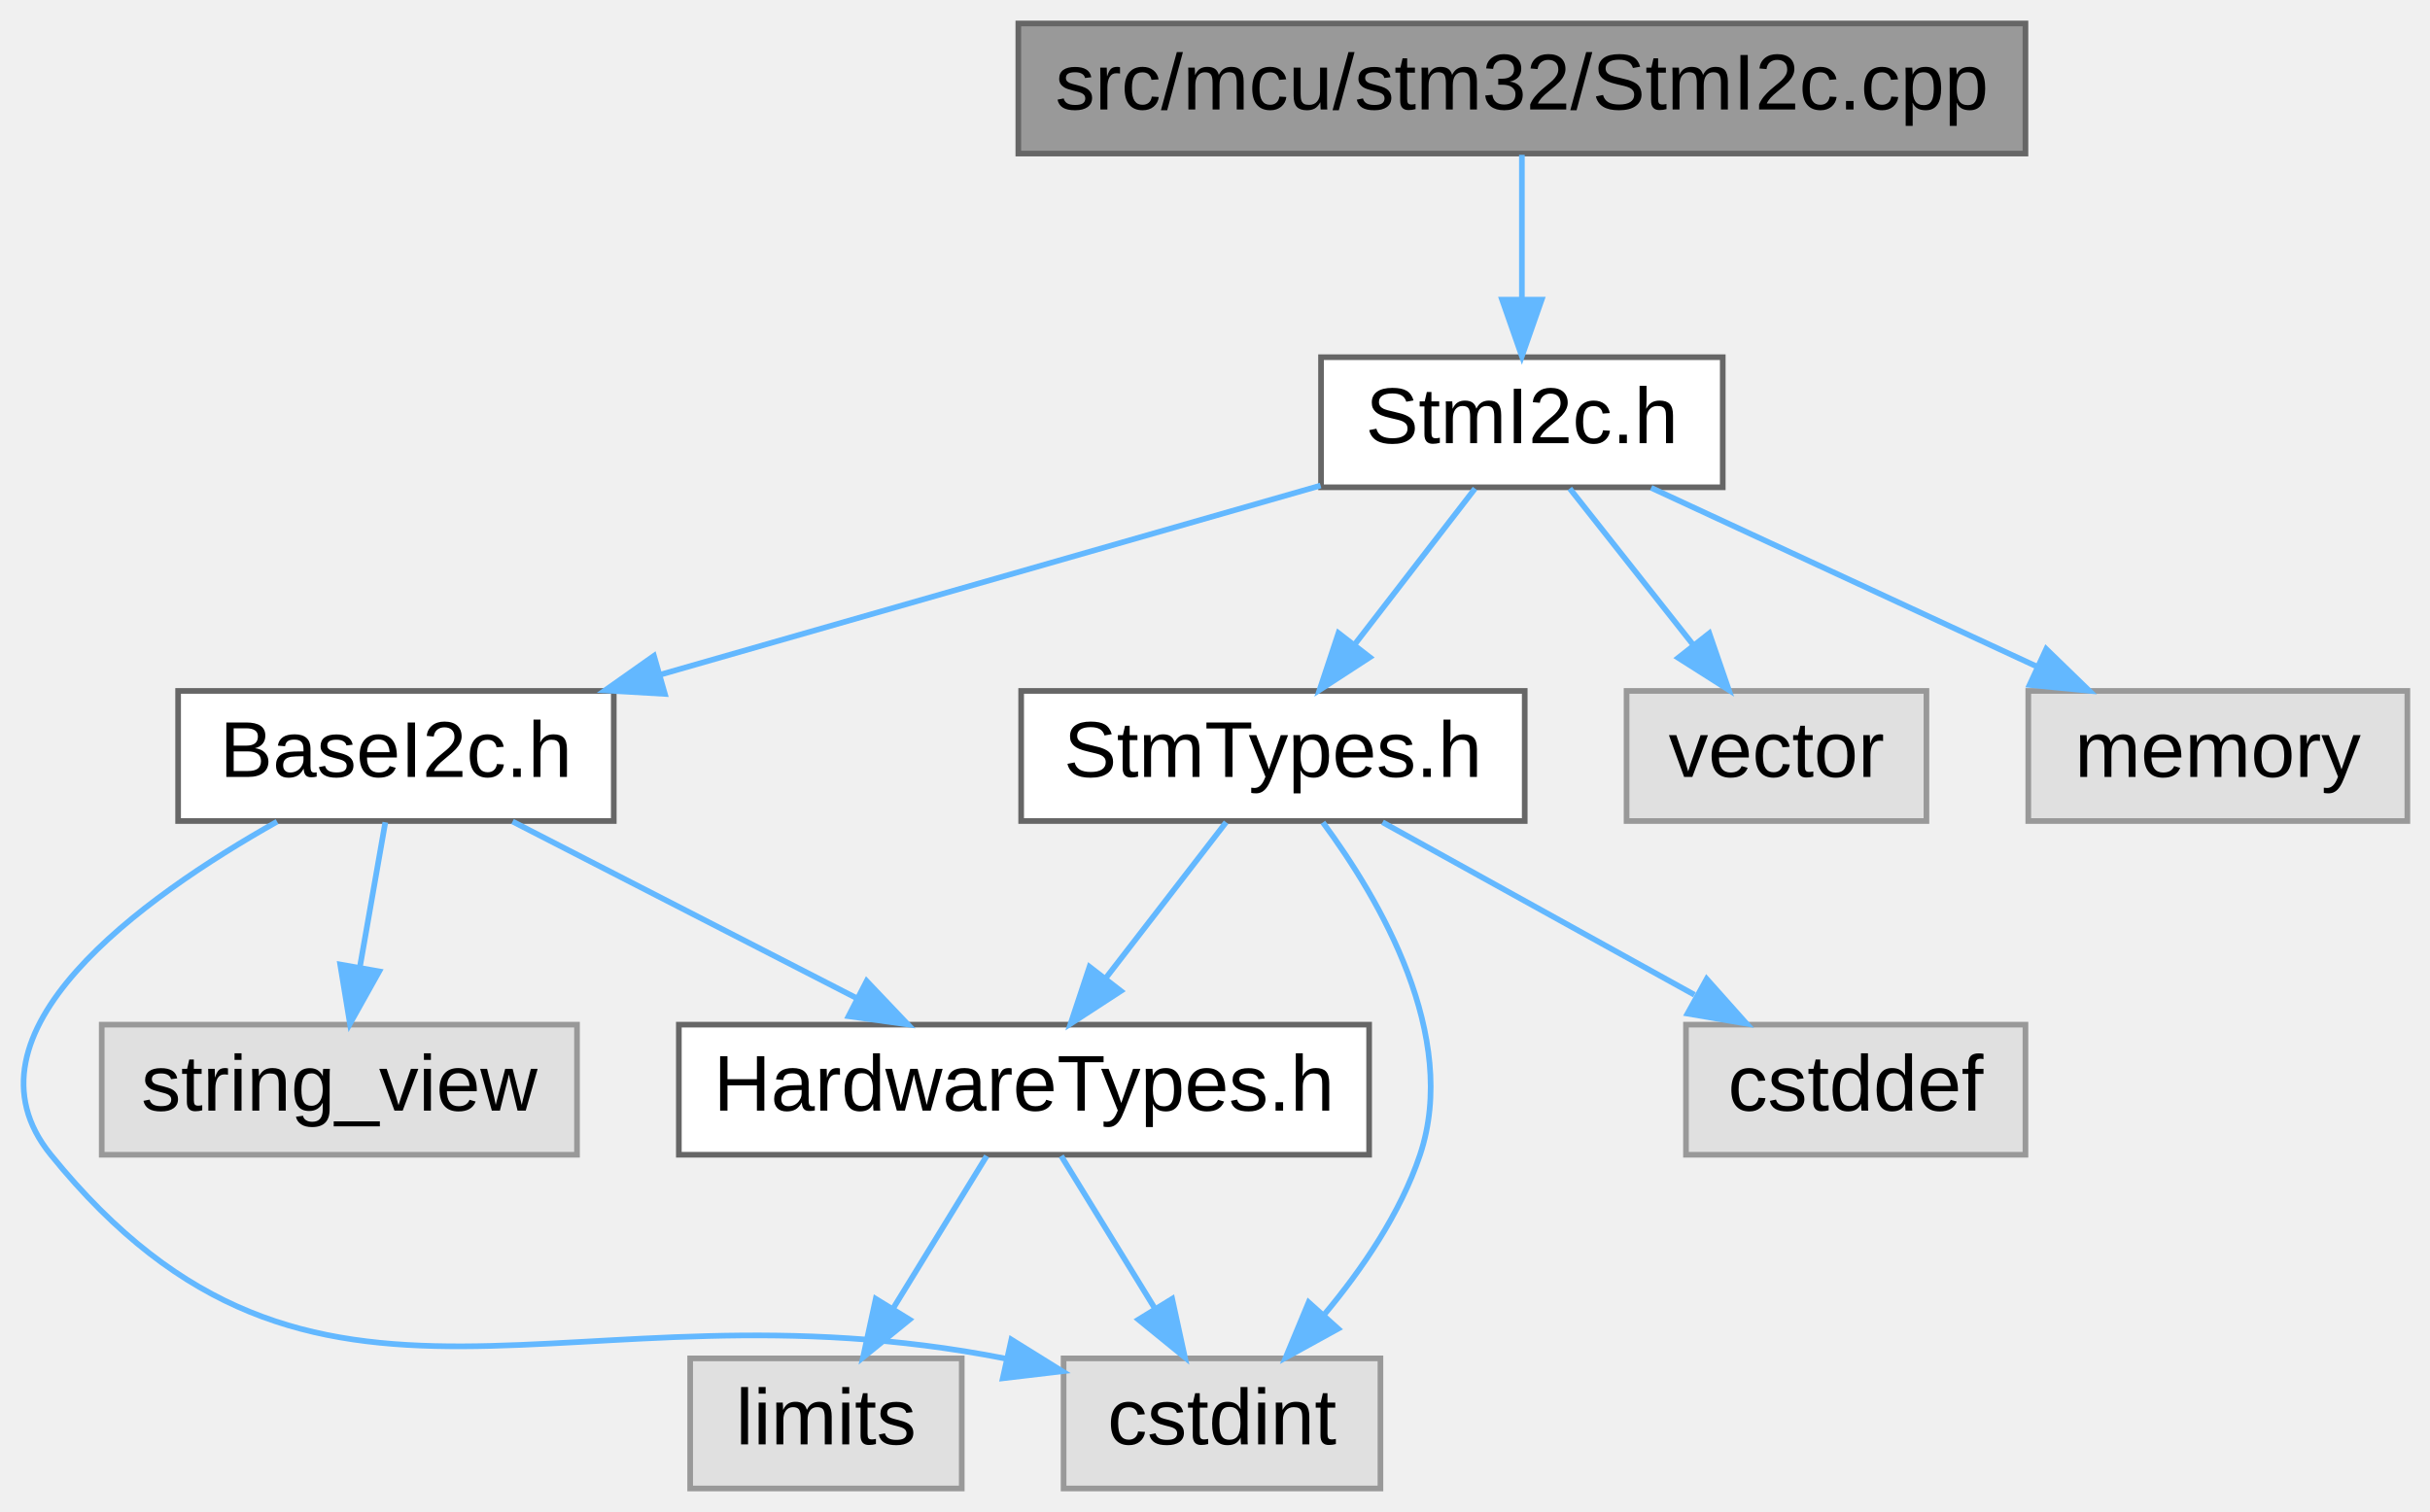
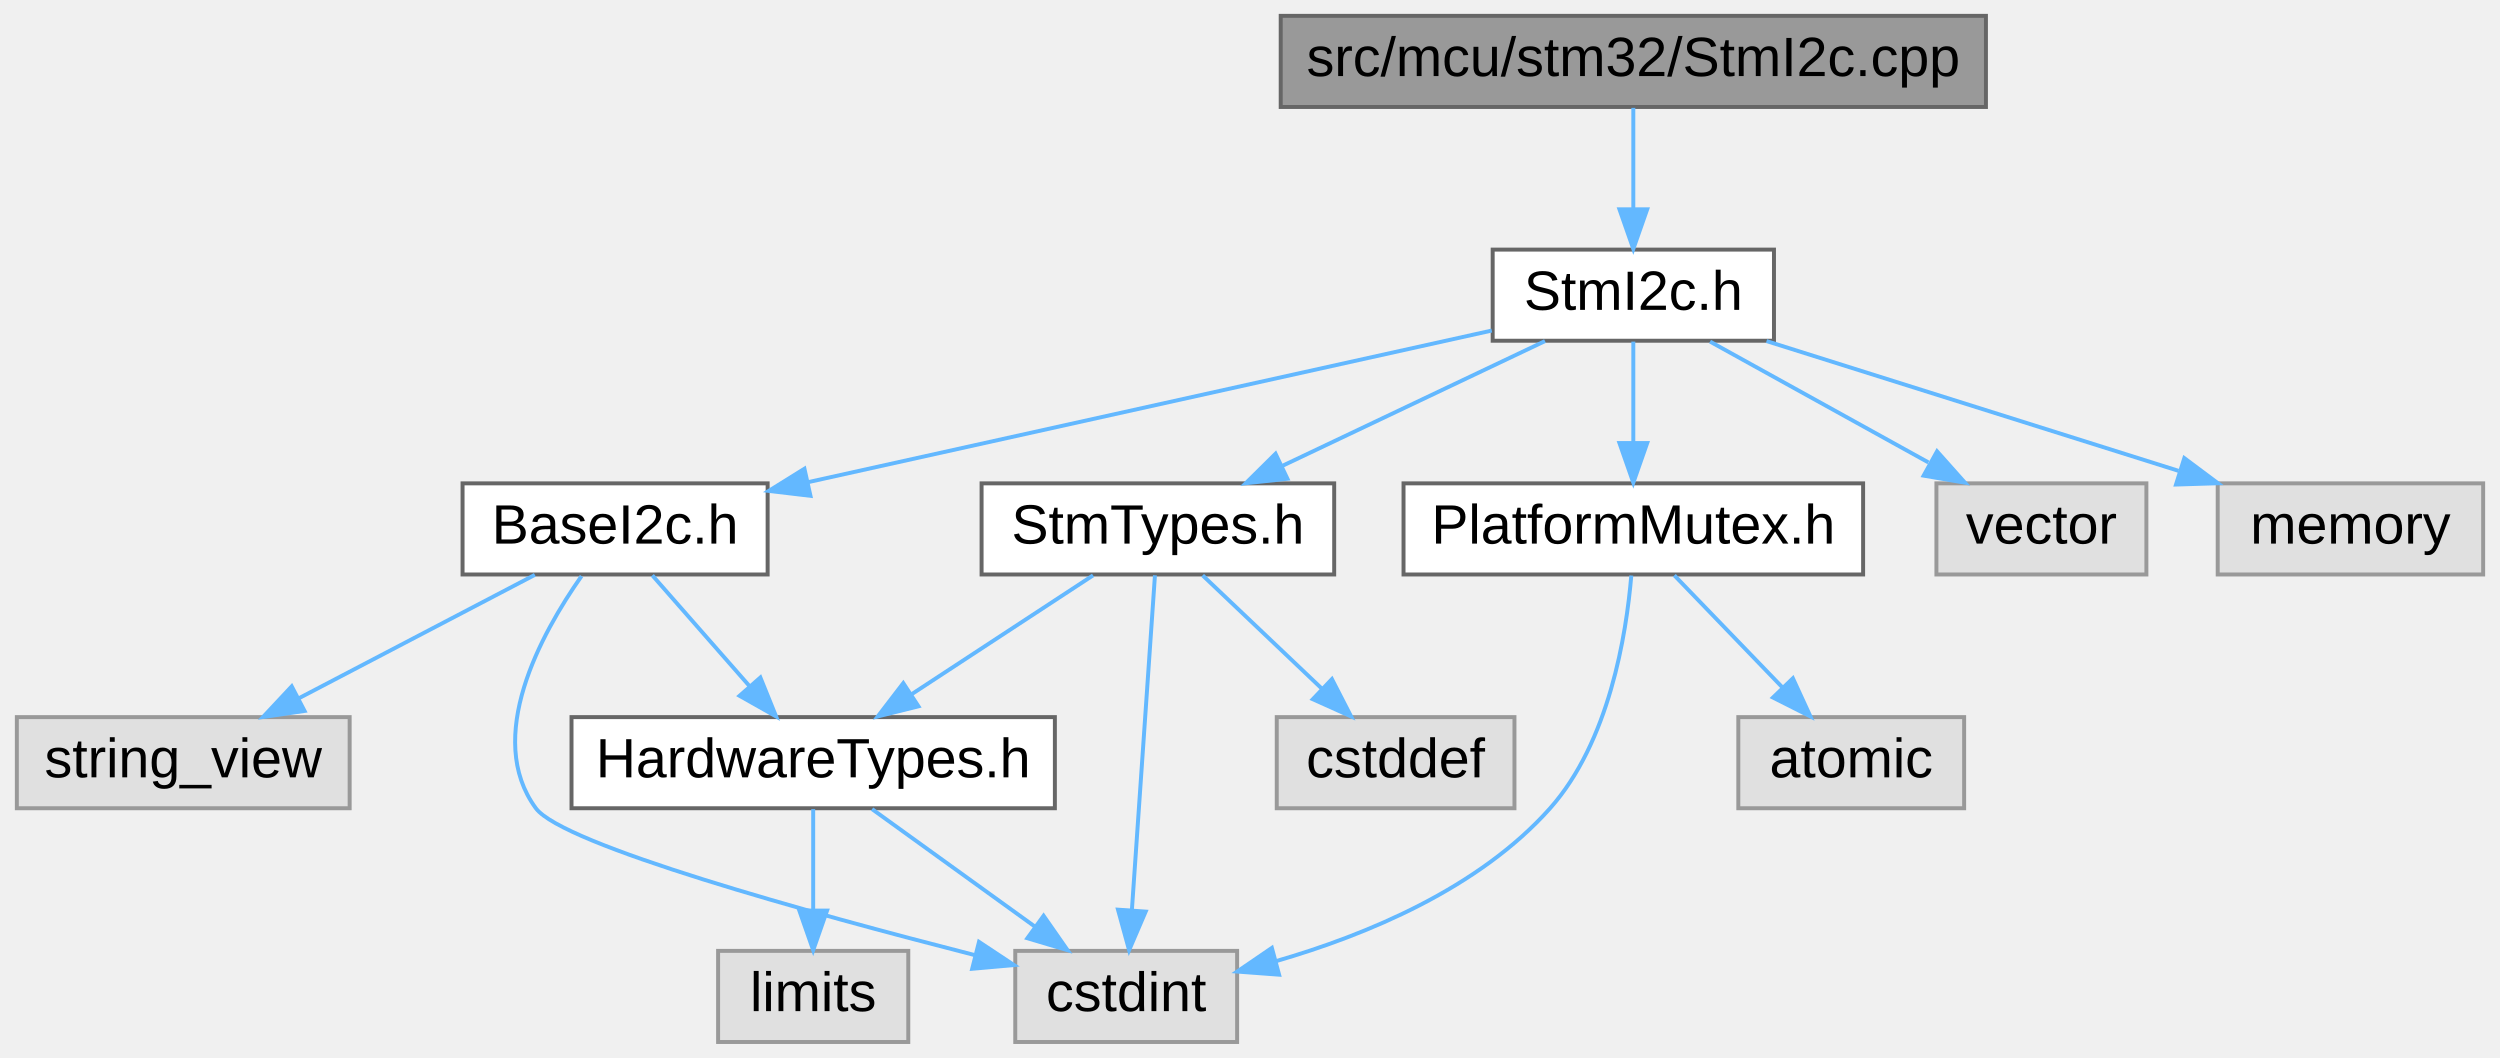
- <svg xmlns="http://www.w3.org/2000/svg" xmlns:xlink="http://www.w3.org/1999/xlink" width="429pt" height="267pt" viewBox="0.00 0.00 429.48 267.00">
+ <svg xmlns="http://www.w3.org/2000/svg" xmlns:xlink="http://www.w3.org/1999/xlink" width="631pt" height="267pt" viewBox="0.00 0.00 630.50 267.00">
  <g id="graph0" class="graph" transform="scale(1 1) rotate(0) translate(4 263)">
    <g id="Node000001" class="node">
      <g id="a_Node000001">
        <a xlink:title="STM32 I2C wrapper implementation — full STM32 HAL integration.">
-           <polygon fill="#999999" stroke="#666666" points="353.98,-259 175.98,-259 175.98,-236 353.98,-236 353.98,-259" />
-           <text text-anchor="middle" x="264.98" y="-243.8" font-family="Arial" font-size="14.00">src/mcu/stm32/StmI2c.cpp</text>
+           <polygon fill="#999999" stroke="#666666" points="497,-259 319,-259 319,-236 497,-236 497,-259" />
+           <text text-anchor="middle" x="408" y="-243.8" font-family="Arial" font-size="14.00">src/mcu/stm32/StmI2c.cpp</text>
        </a>
      </g>
    </g>
    <g id="Node000002" class="node">
      <g id="a_Node000002">
        <a xlink:href="StmI2c_8h.html" target="_top" xlink:title="STM32 I2C Bus+Device wrapper — wraps STM32 HAL I2C via CubeMX handle.">
-           <polygon fill="white" stroke="#666666" points="300.48,-200 229.48,-200 229.48,-177 300.48,-177 300.48,-200" />
-           <text text-anchor="middle" x="264.98" y="-184.8" font-family="Arial" font-size="14.00">StmI2c.h</text>
+           <polygon fill="white" stroke="#666666" points="443.5,-200 372.5,-200 372.5,-177 443.5,-177 443.5,-200" />
+           <text text-anchor="middle" x="408" y="-184.8" font-family="Arial" font-size="14.00">StmI2c.h</text>
        </a>
      </g>
    </g>
    <g id="edge1_Node000001_Node000002" class="edge">
      <g id="a_edge1_Node000001_Node000002">
        <a xlink:title=" ">
-           <path fill="none" stroke="#63b8ff" d="M264.98,-235.78C264.98,-228.61 264.98,-218.95 264.98,-210.31" />
-           <polygon fill="#63b8ff" stroke="#63b8ff" points="268.48,-210.17 264.98,-200.17 261.48,-210.17 268.48,-210.17" />
+           <path fill="none" stroke="#63b8ff" d="M408,-235.78C408,-228.61 408,-218.95 408,-210.31" />
+           <polygon fill="#63b8ff" stroke="#63b8ff" points="411.5,-210.17 408,-200.17 404.5,-210.17 411.5,-210.17" />
        </a>
      </g>
    </g>
    <g id="Node000003" class="node">
      <g id="a_Node000003">
        <a xlink:href="BaseI2c_8h.html" target="_top" xlink:title="Abstract base class for I2C device implementations in the HardFOC system.">
-           <polygon fill="white" stroke="#666666" points="104.48,-141 27.48,-141 27.48,-118 104.48,-118 104.48,-141" />
-           <text text-anchor="middle" x="65.98" y="-125.8" font-family="Arial" font-size="14.00">BaseI2c.h</text>
+           <polygon fill="white" stroke="#666666" points="189.5,-141 112.5,-141 112.5,-118 189.5,-118 189.5,-141" />
+           <text text-anchor="middle" x="151" y="-125.8" font-family="Arial" font-size="14.00">BaseI2c.h</text>
        </a>
      </g>
    </g>
    <g id="edge2_Node000002_Node000003" class="edge">
      <g id="a_edge2_Node000002_Node000003">
        <a xlink:title=" ">
-           <path fill="none" stroke="#63b8ff" d="M229.4,-177.31C196.8,-167.97 148.33,-154.09 112.64,-143.86" />
-           <polygon fill="#63b8ff" stroke="#63b8ff" points="113.51,-140.47 102.93,-141.09 111.58,-147.2 113.51,-140.47" />
+           <path fill="none" stroke="#63b8ff" d="M372.27,-179.57C327.36,-169.62 250.1,-152.48 199.78,-141.32" />
+           <polygon fill="#63b8ff" stroke="#63b8ff" points="200.31,-137.85 189.79,-139.1 198.79,-144.69 200.31,-137.85" />
        </a>
      </g>
    </g>
    <g id="Node000008" class="node">
      <g id="a_Node000008">
-         <a xlink:href="StmTypes_8h.html" target="_top" xlink:title="STM32 platform-specific type definitions for hardware abstraction.">
-           <polygon fill="white" stroke="#666666" points="265.48,-141 176.48,-141 176.48,-118 265.48,-118 265.48,-141" />
-           <text text-anchor="middle" x="220.98" y="-125.8" font-family="Arial" font-size="14.00">StmTypes.h</text>
+         <a xlink:href="PlatformMutex_8h.html" target="_top" xlink:title="Cross-platform mutex and synchronization primitives with pluggable backend.">
+           <polygon fill="white" stroke="#666666" points="466,-141 350,-141 350,-118 466,-118 466,-141" />
+           <text text-anchor="middle" x="408" y="-125.8" font-family="Arial" font-size="14.00">PlatformMutex.h</text>
        </a>
      </g>
    </g>
    <g id="edge8_Node000002_Node000008" class="edge">
      <g id="a_edge8_Node000002_Node000008">
        <a xlink:title=" ">
-           <path fill="none" stroke="#63b8ff" d="M256.7,-176.78C250.74,-169.06 242.54,-158.43 235.5,-149.31" />
-           <polygon fill="#63b8ff" stroke="#63b8ff" points="238.1,-146.95 229.22,-141.17 232.56,-151.23 238.1,-146.95" />
+           <path fill="none" stroke="#63b8ff" d="M408,-176.78C408,-169.61 408,-159.95 408,-151.31" />
+           <polygon fill="#63b8ff" stroke="#63b8ff" points="411.5,-151.17 408,-141.17 404.5,-151.17 411.5,-151.17" />
        </a>
      </g>
    </g>
    <g id="Node000010" class="node">
      <g id="a_Node000010">
-         <a xlink:title=" ">
-           <polygon fill="#e0e0e0" stroke="#999999" points="336.48,-141 283.48,-141 283.48,-118 336.48,-118 336.48,-141" />
-           <text text-anchor="middle" x="309.98" y="-125.8" font-family="Arial" font-size="14.00">vector</text>
-         </a>
-       </g>
-     </g>
-     <g id="edge12_Node000002_Node000010" class="edge">
-       <g id="a_edge12_Node000002_Node000010">
-         <a xlink:title=" ">
-           <path fill="none" stroke="#63b8ff" d="M273.44,-176.78C279.6,-168.98 288.1,-158.21 295.35,-149.03" />
-           <polygon fill="#63b8ff" stroke="#63b8ff" points="298.1,-151.19 301.55,-141.17 292.61,-146.85 298.1,-151.19" />
-         </a>
-       </g>
-     </g>
-     <g id="Node000011" class="node">
-       <g id="a_Node000011">
-         <a xlink:title=" ">
-           <polygon fill="#e0e0e0" stroke="#999999" points="421.48,-141 354.48,-141 354.48,-118 421.48,-118 421.48,-141" />
-           <text text-anchor="middle" x="387.98" y="-125.8" font-family="Arial" font-size="14.00">memory</text>
-         </a>
-       </g>
-     </g>
-     <g id="edge13_Node000002_Node000011" class="edge">
-       <g id="a_edge13_Node000002_Node000011">
-         <a xlink:title=" ">
-           <path fill="none" stroke="#63b8ff" d="M287.82,-176.91C306.98,-168.03 334.56,-155.26 355.92,-145.35" />
-           <polygon fill="#63b8ff" stroke="#63b8ff" points="357.65,-148.41 365.25,-141.03 354.71,-142.06 357.65,-148.41" />
+         <a xlink:href="StmTypes_8h.html" target="_top" xlink:title="STM32 platform-specific type definitions for hardware abstraction.">
+           <polygon fill="white" stroke="#666666" points="332.5,-141 243.5,-141 243.5,-118 332.5,-118 332.5,-141" />
+           <text text-anchor="middle" x="288" y="-125.8" font-family="Arial" font-size="14.00">StmTypes.h</text>
+         </a>
+       </g>
+     </g>
+     <g id="edge11_Node000002_Node000010" class="edge">
+       <g id="a_edge11_Node000002_Node000010">
+         <a xlink:title=" ">
+           <path fill="none" stroke="#63b8ff" d="M385.71,-176.91C367.02,-168.03 340.12,-155.26 319.27,-145.35" />
+           <polygon fill="#63b8ff" stroke="#63b8ff" points="320.7,-142.16 310.17,-141.03 317.7,-148.48 320.7,-142.16" />
+         </a>
+       </g>
+     </g>
+     <g id="Node000012" class="node">
+       <g id="a_Node000012">
+         <a xlink:title=" ">
+           <polygon fill="#e0e0e0" stroke="#999999" points="537.5,-141 484.5,-141 484.5,-118 537.5,-118 537.5,-141" />
+           <text text-anchor="middle" x="511" y="-125.8" font-family="Arial" font-size="14.00">vector</text>
+         </a>
+       </g>
+     </g>
+     <g id="edge15_Node000002_Node000012" class="edge">
+       <g id="a_edge15_Node000002_Node000012">
+         <a xlink:title=" ">
+           <path fill="none" stroke="#63b8ff" d="M427.37,-176.78C442.91,-168.18 464.94,-155.99 482.49,-146.28" />
+           <polygon fill="#63b8ff" stroke="#63b8ff" points="484.66,-149.08 491.71,-141.17 481.27,-142.95 484.66,-149.08" />
+         </a>
+       </g>
+     </g>
+     <g id="Node000013" class="node">
+       <g id="a_Node000013">
+         <a xlink:title=" ">
+           <polygon fill="#e0e0e0" stroke="#999999" points="622.5,-141 555.5,-141 555.5,-118 622.5,-118 622.5,-141" />
+           <text text-anchor="middle" x="589" y="-125.8" font-family="Arial" font-size="14.00">memory</text>
+         </a>
+       </g>
+     </g>
+     <g id="edge16_Node000002_Node000013" class="edge">
+       <g id="a_edge16_Node000002_Node000013">
+         <a xlink:title=" ">
+           <path fill="none" stroke="#63b8ff" d="M441.62,-176.91C470.96,-167.67 513.7,-154.21 545.61,-144.16" />
+           <polygon fill="#63b8ff" stroke="#63b8ff" points="547.07,-147.37 555.56,-141.03 544.97,-140.7 547.07,-147.37" />
        </a>
      </g>
    </g>
    <g id="Node000004" class="node">
      <g id="a_Node000004">
        <a xlink:href="HardwareTypes_8h.html" target="_top" xlink:title="Platform-agnostic hardware type definitions for the HardFOC system.">
-           <polygon fill="white" stroke="#666666" points="237.98,-82 115.98,-82 115.98,-59 237.98,-59 237.98,-82" />
-           <text text-anchor="middle" x="176.98" y="-66.8" font-family="Arial" font-size="14.00">HardwareTypes.h</text>
+           <polygon fill="white" stroke="#666666" points="262,-82 140,-82 140,-59 262,-59 262,-82" />
+           <text text-anchor="middle" x="201" y="-66.8" font-family="Arial" font-size="14.00">HardwareTypes.h</text>
        </a>
      </g>
    </g>
    <g id="edge3_Node000003_Node000004" class="edge">
      <g id="a_edge3_Node000003_Node000004">
        <a xlink:title=" ">
-           <path fill="none" stroke="#63b8ff" d="M86.59,-117.91C103.73,-109.11 128.32,-96.49 147.53,-86.62" />
-           <polygon fill="#63b8ff" stroke="#63b8ff" points="149.17,-89.71 156.47,-82.03 145.97,-83.49 149.17,-89.71" />
+           <path fill="none" stroke="#63b8ff" d="M160.4,-117.78C167.32,-109.9 176.88,-98.99 184.99,-89.75" />
+           <polygon fill="#63b8ff" stroke="#63b8ff" points="187.67,-92 191.64,-82.17 182.41,-87.38 187.67,-92" />
        </a>
      </g>
    </g>
    <g id="Node000005" class="node">
      <g id="a_Node000005">
        <a xlink:title=" ">
-           <polygon fill="#e0e0e0" stroke="#999999" points="239.98,-23 183.98,-23 183.98,0 239.98,0 239.98,-23" />
-           <text text-anchor="middle" x="211.98" y="-7.8" font-family="Arial" font-size="14.00">cstdint</text>
+           <polygon fill="#e0e0e0" stroke="#999999" points="308,-23 252,-23 252,0 308,0 308,-23" />
+           <text text-anchor="middle" x="280" y="-7.8" font-family="Arial" font-size="14.00">cstdint</text>
        </a>
      </g>
    </g>
    <g id="edge6_Node000003_Node000005" class="edge">
      <g id="a_edge6_Node000003_Node000005">
        <a xlink:title=" ">
-           <path fill="none" stroke="#63b8ff" d="M44.97,-117.89C21.1,-104.45 -12.41,-80.45 4.98,-59 51.61,-1.46 96.2,-38.23 173.63,-22.98" />
-           <polygon fill="#63b8ff" stroke="#63b8ff" points="174.75,-26.32 183.75,-20.72 173.23,-19.48 174.75,-26.32" />
+           <path fill="none" stroke="#63b8ff" d="M142.53,-117.6C132.27,-102.98 117.91,-76.8 131,-59 137.75,-49.82 199.91,-32.64 241.78,-21.93" />
+           <polygon fill="#63b8ff" stroke="#63b8ff" points="242.85,-25.27 251.68,-19.42 241.13,-18.48 242.85,-25.27" />
        </a>
      </g>
    </g>
    <g id="Node000007" class="node">
      <g id="a_Node000007">
        <a xlink:title=" ">
-           <polygon fill="#e0e0e0" stroke="#999999" points="97.98,-82 13.98,-82 13.98,-59 97.98,-59 97.98,-82" />
-           <text text-anchor="middle" x="55.98" y="-66.8" font-family="Arial" font-size="14.00">string_view</text>
+           <polygon fill="#e0e0e0" stroke="#999999" points="84,-82 0,-82 0,-59 84,-59 84,-82" />
+           <text text-anchor="middle" x="42" y="-66.8" font-family="Arial" font-size="14.00">string_view</text>
        </a>
      </g>
    </g>
    <g id="edge7_Node000003_Node000007" class="edge">
      <g id="a_edge7_Node000003_Node000007">
        <a xlink:title=" ">
-           <path fill="none" stroke="#63b8ff" d="M64.1,-117.78C62.84,-110.61 61.14,-100.95 59.63,-92.31" />
-           <polygon fill="#63b8ff" stroke="#63b8ff" points="63.02,-91.42 57.85,-82.17 56.13,-92.63 63.02,-91.42" />
+           <path fill="none" stroke="#63b8ff" d="M130.75,-117.91C114,-109.15 90,-96.6 71.18,-86.76" />
+           <polygon fill="#63b8ff" stroke="#63b8ff" points="72.62,-83.56 62.14,-82.03 69.38,-89.77 72.62,-83.56" />
        </a>
      </g>
    </g>
    <g id="edge4_Node000004_Node000005" class="edge">
      <g id="a_edge4_Node000004_Node000005">
        <a xlink:title=" ">
-           <path fill="none" stroke="#63b8ff" d="M183.56,-58.78C188.2,-51.22 194.56,-40.87 200.08,-31.88" />
-           <polygon fill="#63b8ff" stroke="#63b8ff" points="203.17,-33.53 205.42,-23.17 197.21,-29.86 203.17,-33.53" />
+           <path fill="none" stroke="#63b8ff" d="M215.86,-58.78C227.45,-50.42 243.74,-38.66 257.01,-29.09" />
+           <polygon fill="#63b8ff" stroke="#63b8ff" points="259.15,-31.86 265.21,-23.17 255.05,-26.19 259.15,-31.86" />
        </a>
      </g>
    </g>
    <g id="Node000006" class="node">
      <g id="a_Node000006">
        <a xlink:title=" ">
-           <polygon fill="#e0e0e0" stroke="#999999" points="165.98,-23 117.98,-23 117.98,0 165.98,0 165.98,-23" />
-           <text text-anchor="middle" x="141.98" y="-7.8" font-family="Arial" font-size="14.00">limits</text>
+           <polygon fill="#e0e0e0" stroke="#999999" points="225,-23 177,-23 177,0 225,0 225,-23" />
+           <text text-anchor="middle" x="201" y="-7.8" font-family="Arial" font-size="14.00">limits</text>
        </a>
      </g>
    </g>
    <g id="edge5_Node000004_Node000006" class="edge">
      <g id="a_edge5_Node000004_Node000006">
        <a xlink:title=" ">
-           <path fill="none" stroke="#63b8ff" d="M170.39,-58.78C165.75,-51.22 159.4,-40.87 153.88,-31.88" />
-           <polygon fill="#63b8ff" stroke="#63b8ff" points="156.75,-29.86 148.53,-23.17 150.78,-33.53 156.75,-29.86" />
-         </a>
-       </g>
-     </g>
-     <g id="edge9_Node000008_Node000004" class="edge">
-       <g id="a_edge9_Node000008_Node000004">
-         <a xlink:title=" ">
-           <path fill="none" stroke="#63b8ff" d="M212.7,-117.78C206.74,-110.06 198.54,-99.43 191.5,-90.31" />
-           <polygon fill="#63b8ff" stroke="#63b8ff" points="194.1,-87.95 185.22,-82.17 188.56,-92.23 194.1,-87.95" />
+           <path fill="none" stroke="#63b8ff" d="M201,-58.78C201,-51.61 201,-41.95 201,-33.31" />
+           <polygon fill="#63b8ff" stroke="#63b8ff" points="204.5,-33.17 201,-23.17 197.5,-33.17 204.5,-33.17" />
        </a>
      </g>
    </g>
    <g id="edge10_Node000008_Node000005" class="edge">
      <g id="a_edge10_Node000008_Node000005">
        <a xlink:title=" ">
-           <path fill="none" stroke="#63b8ff" d="M229.81,-117.75C239.85,-104.16 254,-80.02 246.98,-59 243.51,-48.62 236.7,-38.69 230.01,-30.7" />
-           <polygon fill="#63b8ff" stroke="#63b8ff" points="232.5,-28.24 223.22,-23.13 227.29,-32.91 232.5,-28.24" />
+           <path fill="none" stroke="#63b8ff" d="M407.49,-117.74C406.24,-102.81 401.91,-75.76 387,-59 369.06,-38.83 340.79,-27.06 317.82,-20.41" />
+           <polygon fill="#63b8ff" stroke="#63b8ff" points="318.59,-16.99 308.02,-17.78 316.77,-23.75 318.59,-16.99" />
        </a>
      </g>
    </g>
    <g id="Node000009" class="node">
      <g id="a_Node000009">
        <a xlink:title=" ">
-           <polygon fill="#e0e0e0" stroke="#999999" points="353.98,-82 293.98,-82 293.98,-59 353.98,-59 353.98,-82" />
-           <text text-anchor="middle" x="323.98" y="-66.8" font-family="Arial" font-size="14.00">cstddef</text>
-         </a>
-       </g>
-     </g>
-     <g id="edge11_Node000008_Node000009" class="edge">
-       <g id="a_edge11_Node000008_Node000009">
-         <a xlink:title=" ">
-           <path fill="none" stroke="#63b8ff" d="M240.35,-117.78C255.89,-109.18 277.92,-96.99 295.47,-87.28" />
-           <polygon fill="#63b8ff" stroke="#63b8ff" points="297.64,-90.08 304.69,-82.17 294.25,-83.95 297.64,-90.08" />
+           <polygon fill="#e0e0e0" stroke="#999999" points="491.5,-82 434.5,-82 434.5,-59 491.5,-59 491.5,-82" />
+           <text text-anchor="middle" x="463" y="-66.8" font-family="Arial" font-size="14.00">atomic</text>
+         </a>
+       </g>
+     </g>
+     <g id="edge9_Node000008_Node000009" class="edge">
+       <g id="a_edge9_Node000008_Node000009">
+         <a xlink:title=" ">
+           <path fill="none" stroke="#63b8ff" d="M418.35,-117.78C426.03,-109.82 436.68,-98.77 445.66,-89.47" />
+           <polygon fill="#63b8ff" stroke="#63b8ff" points="448.28,-91.8 452.7,-82.17 443.24,-86.94 448.28,-91.8" />
+         </a>
+       </g>
+     </g>
+     <g id="edge12_Node000010_Node000004" class="edge">
+       <g id="a_edge12_Node000010_Node000004">
+         <a xlink:title=" ">
+           <path fill="none" stroke="#63b8ff" d="M271.64,-117.78C258.76,-109.34 240.59,-97.44 225.91,-87.82" />
+           <polygon fill="#63b8ff" stroke="#63b8ff" points="227.57,-84.73 217.29,-82.17 223.74,-90.58 227.57,-84.73" />
+         </a>
+       </g>
+     </g>
+     <g id="edge13_Node000010_Node000005" class="edge">
+       <g id="a_edge13_Node000010_Node000005">
+         <a xlink:title=" ">
+           <path fill="none" stroke="#63b8ff" d="M287.26,-117.79C285.94,-98.63 283.15,-58.15 281.44,-33.34" />
+           <polygon fill="#63b8ff" stroke="#63b8ff" points="284.92,-32.91 280.74,-23.18 277.93,-33.4 284.92,-32.91" />
+         </a>
+       </g>
+     </g>
+     <g id="Node000011" class="node">
+       <g id="a_Node000011">
+         <a xlink:title=" ">
+           <polygon fill="#e0e0e0" stroke="#999999" points="378,-82 318,-82 318,-59 378,-59 378,-82" />
+           <text text-anchor="middle" x="348" y="-66.8" font-family="Arial" font-size="14.00">cstddef</text>
+         </a>
+       </g>
+     </g>
+     <g id="edge14_Node000010_Node000011" class="edge">
+       <g id="a_edge14_Node000010_Node000011">
+         <a xlink:title=" ">
+           <path fill="none" stroke="#63b8ff" d="M299.29,-117.78C307.75,-109.74 319.52,-98.55 329.38,-89.19" />
+           <polygon fill="#63b8ff" stroke="#63b8ff" points="331.93,-91.6 336.77,-82.17 327.1,-86.52 331.93,-91.6" />
        </a>
      </g>
    </g>
  </g>
</svg>
